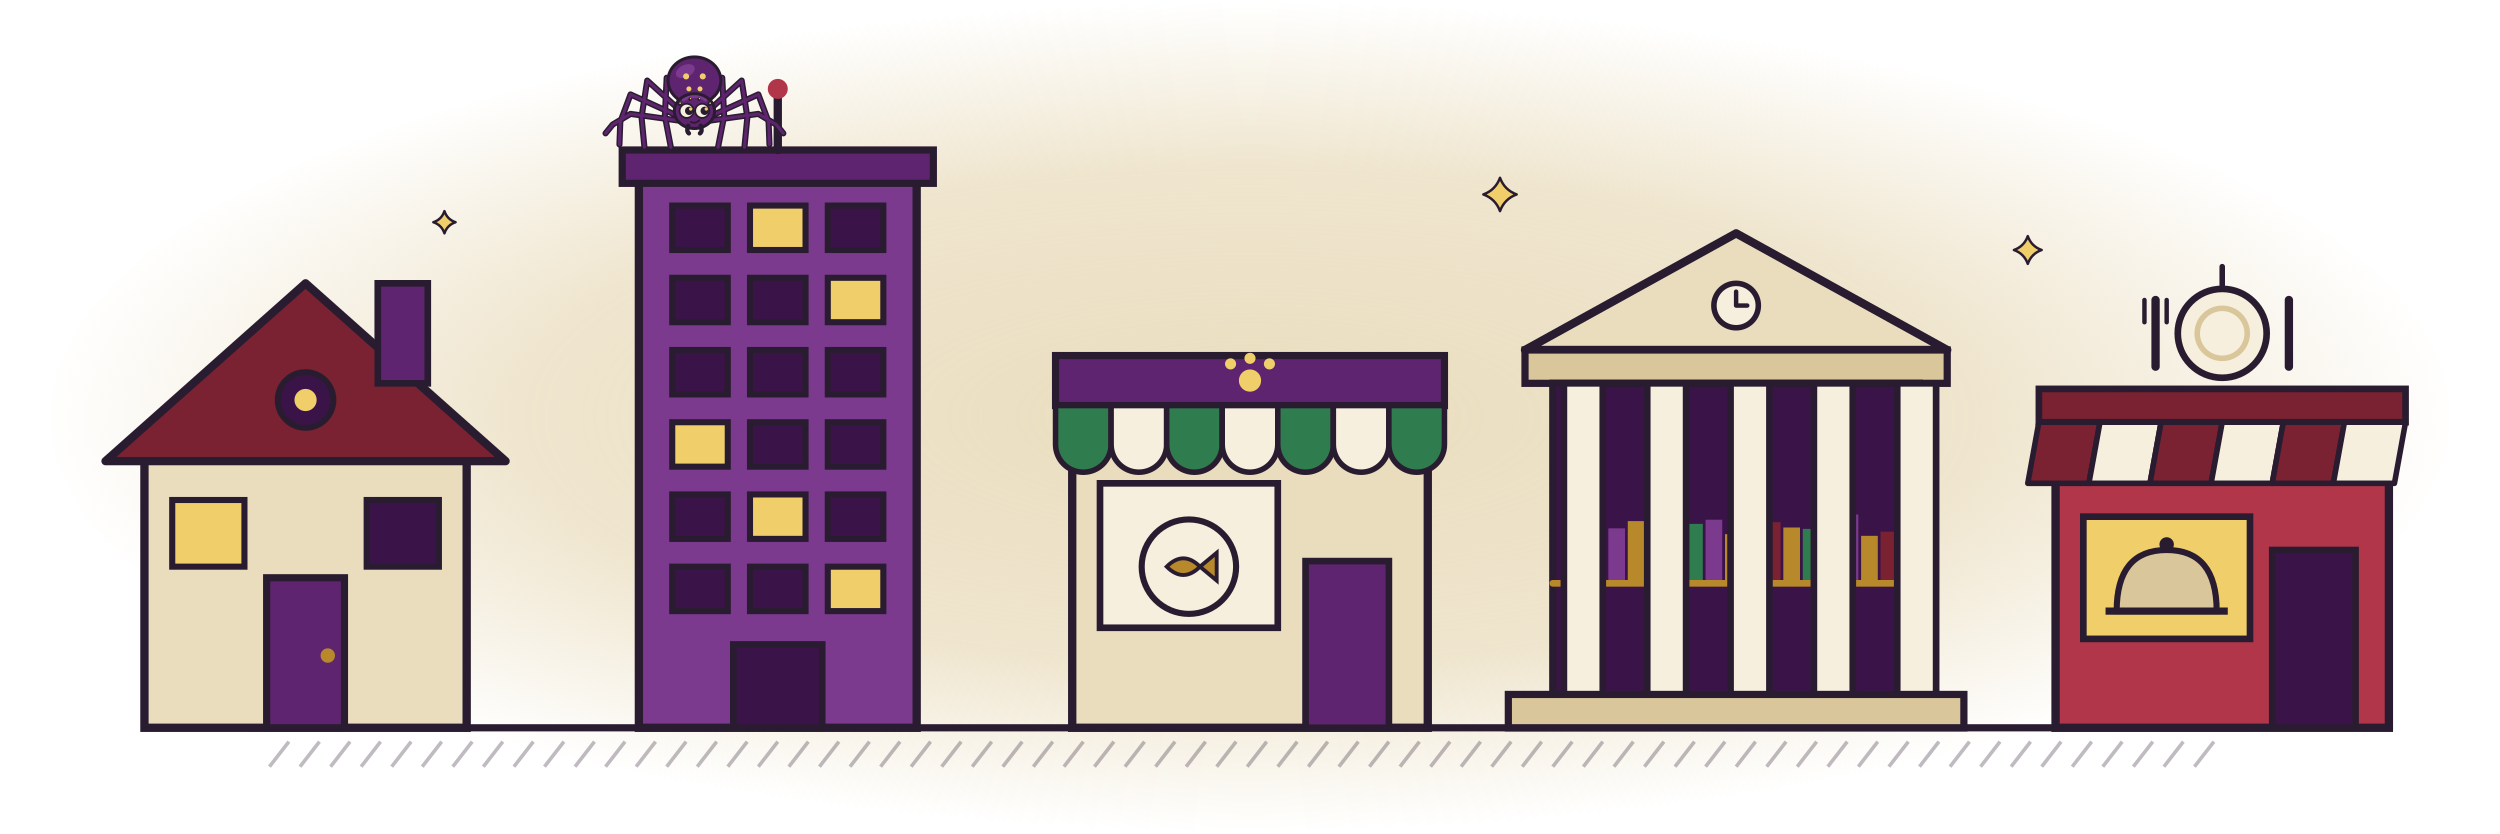
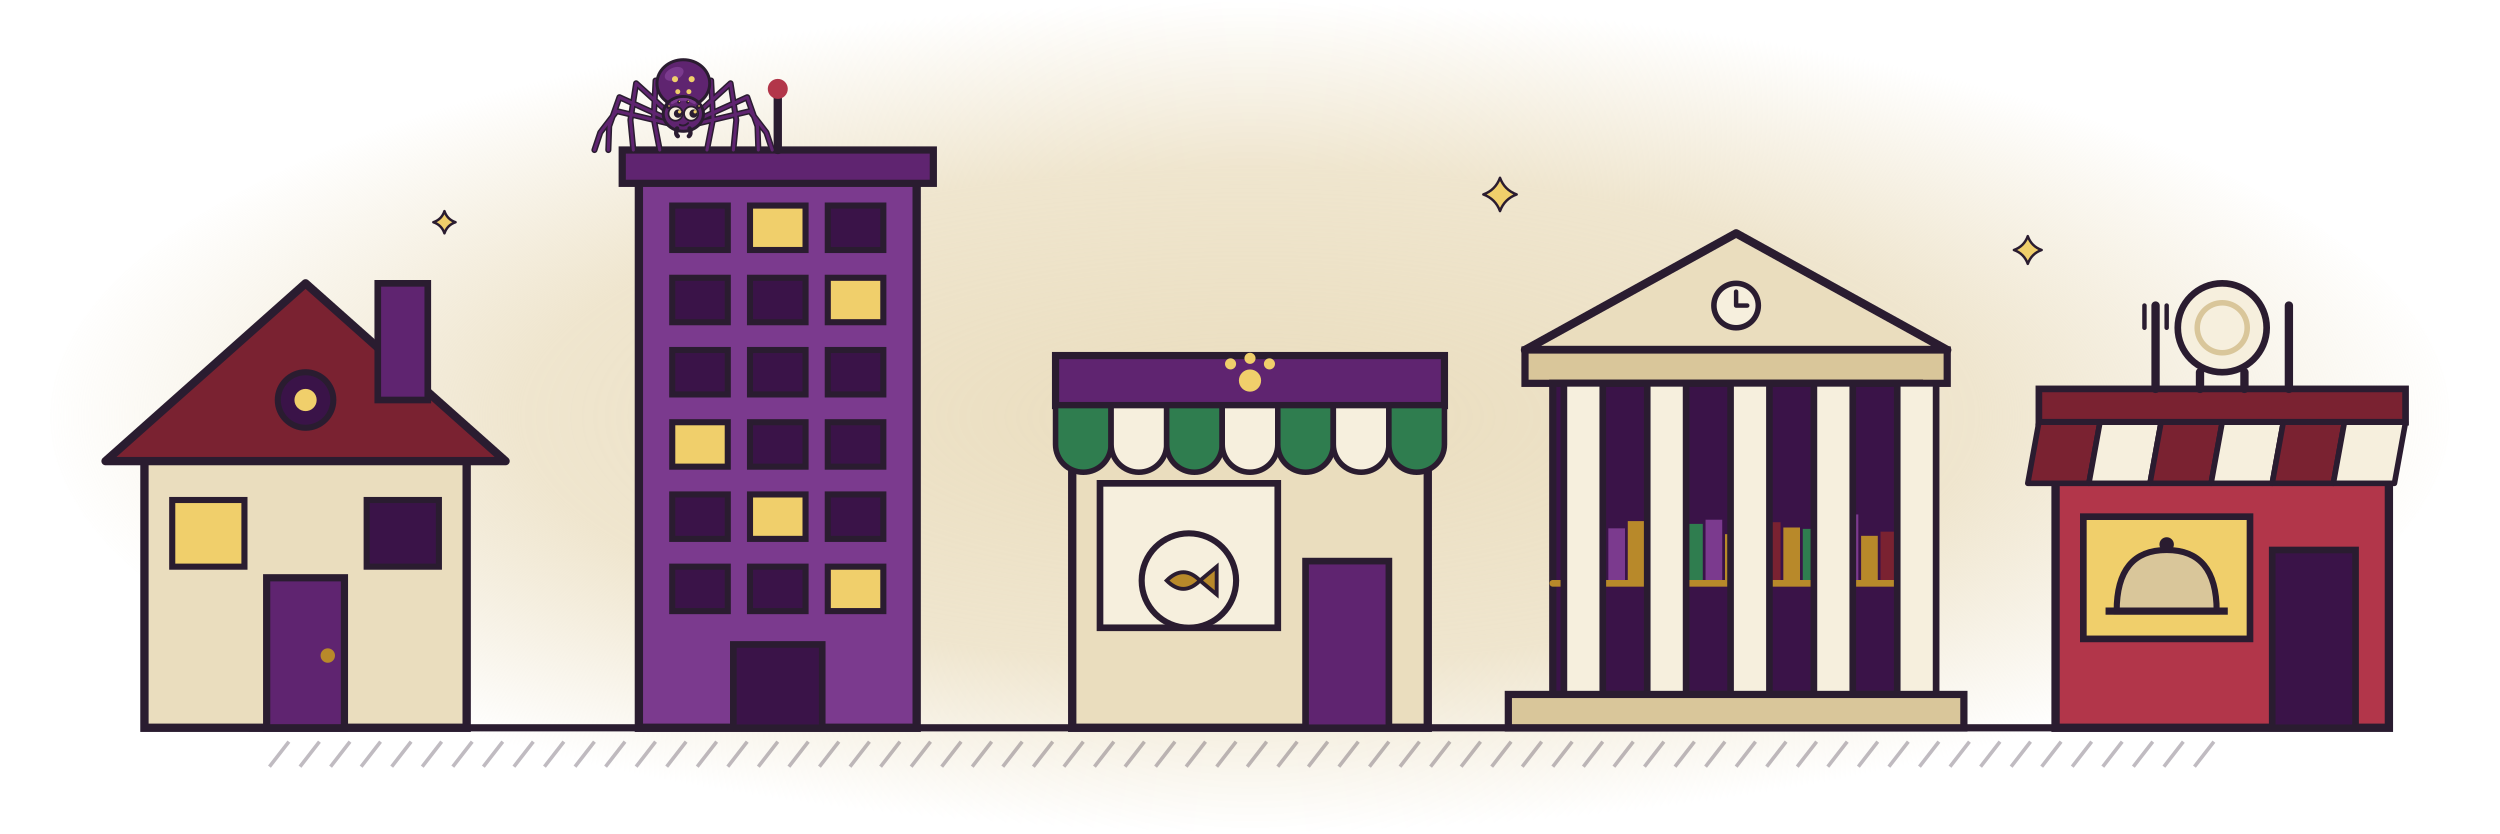
<svg xmlns="http://www.w3.org/2000/svg" viewBox="0 0 900 300" role="img" aria-label="Five tiny locations: a house, an office, a pet store, a library and a restaurant">
  <defs>
    <radialGradient id="chs-glow" cx="50%" cy="50%" r="50%">
      <stop offset="0" stop-color="#eaddbe" />
      <stop offset=".6" stop-color="#eaddbe" stop-opacity=".75" />
      <stop offset="1" stop-color="#eaddbe" stop-opacity="0" />
    </radialGradient>
  </defs>
  <ellipse cx="450" cy="150" rx="432" ry="150" fill="url(#chs-glow)" />
  <path d="M90 262H810" stroke="#2a1c30" stroke-width="2.6" stroke-linecap="round" />
  <path d="M104 267l-7 9M115 267l-7 9M126 267l-7 9M137 267l-7 9M148 267l-7 9M159 267l-7 9M170 267l-7 9M181 267l-7 9M192 267l-7 9M203 267l-7 9M214 267l-7 9M225 267l-7 9M236 267l-7 9M247 267l-7 9M258 267l-7 9M269 267l-7 9M280 267l-7 9M291 267l-7 9M302 267l-7 9M313 267l-7 9M324 267l-7 9M335 267l-7 9M346 267l-7 9M357 267l-7 9M368 267l-7 9M379 267l-7 9M390 267l-7 9M401 267l-7 9M412 267l-7 9M423 267l-7 9M434 267l-7 9M445 267l-7 9M456 267l-7 9M467 267l-7 9M478 267l-7 9M489 267l-7 9M500 267l-7 9M511 267l-7 9M522 267l-7 9M533 267l-7 9M544 267l-7 9M555 267l-7 9M566 267l-7 9M577 267l-7 9M588 267l-7 9M599 267l-7 9M610 267l-7 9M621 267l-7 9M632 267l-7 9M643 267l-7 9M654 267l-7 9M665 267l-7 9M676 267l-7 9M687 267l-7 9M698 267l-7 9M709 267l-7 9M720 267l-7 9M731 267l-7 9M742 267l-7 9M753 267l-7 9M764 267l-7 9M775 267l-7 9M786 267l-7 9M797 267l-7 9" stroke="#2a1c30" stroke-width="1.3" opacity=".3" />
  <rect x="52" y="162" width="116" height="100" fill="#eaddbe" stroke="#2a1c30" stroke-width="3" />
  <path d="M38 166L110 102L182 166Z" fill="#7a2231" stroke="#2a1c30" stroke-width="3" stroke-linejoin="round" />
-   <rect x="136" y="102" width="18" height="36" fill="#5f2470" stroke="#2a1c30" stroke-width="2.4" />
+   <rect x="136" y="102" width="18" height="42" fill="#5f2470" stroke="#2a1c30" stroke-width="2.4" />
  <rect x="96" y="208" width="28" height="54" fill="#5f2470" stroke="#2a1c30" stroke-width="2.6" />
  <circle cx="118" cy="236" r="2.6" fill="#b8892a" />
  <rect x="62" y="180" width="26" height="24" fill="#f0cf6b" stroke="#2a1c30" stroke-width="2.2" />
  <rect x="132" y="180" width="26" height="24" fill="#3a1348" stroke="#2a1c30" stroke-width="2.2" />
  <circle cx="110" cy="144" r="10" fill="#3a1348" stroke="#2a1c30" stroke-width="2.2" />
  <circle cx="110" cy="144" r="4" fill="#f0cf6b" />
  <rect x="230" y="62" width="100" height="200" fill="#7b3a8e" stroke="#2a1c30" stroke-width="3" />
  <rect x="224" y="54" width="112" height="12" fill="#5f2470" stroke="#2a1c30" stroke-width="2.6" />
  <rect x="242" y="74" width="20" height="16" fill="#3a1348" stroke="#2a1c30" stroke-width="2.2" />
  <rect x="270" y="74" width="20" height="16" fill="#f0cf6b" stroke="#2a1c30" stroke-width="2.2" />
  <rect x="298" y="74" width="20" height="16" fill="#3a1348" stroke="#2a1c30" stroke-width="2.2" />
  <rect x="242" y="100" width="20" height="16" fill="#3a1348" stroke="#2a1c30" stroke-width="2.2" />
  <rect x="270" y="100" width="20" height="16" fill="#3a1348" stroke="#2a1c30" stroke-width="2.2" />
  <rect x="298" y="100" width="20" height="16" fill="#f0cf6b" stroke="#2a1c30" stroke-width="2.2" />
  <rect x="242" y="126" width="20" height="16" fill="#3a1348" stroke="#2a1c30" stroke-width="2.2" />
  <rect x="270" y="126" width="20" height="16" fill="#3a1348" stroke="#2a1c30" stroke-width="2.2" />
  <rect x="298" y="126" width="20" height="16" fill="#3a1348" stroke="#2a1c30" stroke-width="2.2" />
  <rect x="242" y="152" width="20" height="16" fill="#f0cf6b" stroke="#2a1c30" stroke-width="2.2" />
  <rect x="270" y="152" width="20" height="16" fill="#3a1348" stroke="#2a1c30" stroke-width="2.2" />
  <rect x="298" y="152" width="20" height="16" fill="#3a1348" stroke="#2a1c30" stroke-width="2.2" />
  <rect x="242" y="178" width="20" height="16" fill="#3a1348" stroke="#2a1c30" stroke-width="2.2" />
  <rect x="270" y="178" width="20" height="16" fill="#f0cf6b" stroke="#2a1c30" stroke-width="2.2" />
  <rect x="298" y="178" width="20" height="16" fill="#3a1348" stroke="#2a1c30" stroke-width="2.2" />
  <rect x="242" y="204" width="20" height="16" fill="#3a1348" stroke="#2a1c30" stroke-width="2.2" />
  <rect x="270" y="204" width="20" height="16" fill="#3a1348" stroke="#2a1c30" stroke-width="2.2" />
  <rect x="298" y="204" width="20" height="16" fill="#f0cf6b" stroke="#2a1c30" stroke-width="2.2" />
  <rect x="264" y="232" width="32" height="30" fill="#3a1348" stroke="#2a1c30" stroke-width="2.4" />
  <path d="M280 54v-20" stroke="#2a1c30" stroke-width="3" fill="none" stroke-linecap="round" stroke-linejoin="round" />
  <circle cx="280" cy="32" r="3.6" fill="#b2364a" />
  <rect x="386" y="142" width="128" height="120" fill="#eaddbe" stroke="#2a1c30" stroke-width="3" />
  <rect x="380" y="128" width="140" height="18" fill="#5f2470" stroke="#2a1c30" stroke-width="2.6" />
  <path d="M380 146h20v14a10 10 0 0 1 -20 0z" fill="#2f7d4f" stroke="#2a1c30" stroke-width="2" />
  <path d="M400 146h20v14a10 10 0 0 1 -20 0z" fill="#f6efdd" stroke="#2a1c30" stroke-width="2" />
  <path d="M420 146h20v14a10 10 0 0 1 -20 0z" fill="#2f7d4f" stroke="#2a1c30" stroke-width="2" />
  <path d="M440 146h20v14a10 10 0 0 1 -20 0z" fill="#f6efdd" stroke="#2a1c30" stroke-width="2" />
  <path d="M460 146h20v14a10 10 0 0 1 -20 0z" fill="#2f7d4f" stroke="#2a1c30" stroke-width="2" />
  <path d="M480 146h20v14a10 10 0 0 1 -20 0z" fill="#f6efdd" stroke="#2a1c30" stroke-width="2" />
  <path d="M500 146h20v14a10 10 0 0 1 -20 0z" fill="#2f7d4f" stroke="#2a1c30" stroke-width="2" />
  <rect x="396" y="174" width="64" height="52" fill="#f6efdd" stroke="#2a1c30" stroke-width="2.4" />
-   <circle cx="428" cy="204" r="17" fill="#f6efdd" fill-opacity=".8" stroke="#2a1c30" stroke-width="2.2" />
-   <path d="M420 204q6 -6 12 0q-6 6 -12 0zM432 204l6 -5v10z" fill="#b8892a" stroke="#2a1c30" stroke-width="1.4" />
+   <circle cx="428" cy="209" r="17" fill="#f6efdd" fill-opacity=".8" stroke="#2a1c30" stroke-width="2.2" />
+   <path d="M420 209q6 -6 12 0q-6 6 -12 0zM432 209l6 -5v10z" fill="#b8892a" stroke="#2a1c30" stroke-width="1.4" />
  <rect x="470" y="202" width="30" height="60" fill="#5f2470" stroke="#2a1c30" stroke-width="2.4" />
  <path d="M440 152q0 -10 8 -10q8 0 8 10" fill="none" stroke="#2a1c30" stroke-width="0" />
  <circle cx="450" cy="137" r="4" fill="#f0cf6b" />
  <circle cx="443" cy="131" r="2" fill="#f0cf6b" />
  <circle cx="450" cy="129" r="2" fill="#f0cf6b" />
  <circle cx="457" cy="131" r="2" fill="#f0cf6b" />
  <path d="M549 126L625 84L701 126Z" fill="#eaddbe" stroke="#2a1c30" stroke-width="3" stroke-linejoin="round" />
  <rect x="549" y="126" width="152" height="12" fill="#d9c69a" stroke="#2a1c30" stroke-width="2.6" />
  <rect x="559" y="138" width="132" height="112" fill="#3a1348" stroke="#2a1c30" stroke-width="2.6" />
  <rect x="565" y="191.6" width="6" height="18.4" fill="#2f7d4f" />
  <rect x="572" y="185.3" width="6" height="24.7" fill="#7b3a8e" />
  <rect x="579" y="190.2" width="6" height="19.8" fill="#7b3a8e" />
  <rect x="586" y="187.6" width="6" height="22.4" fill="#b8892a" />
  <rect x="593" y="193.7" width="6" height="16.3" fill="#7b3a8e" />
  <rect x="600" y="192.4" width="6" height="17.6" fill="#7b3a8e" />
  <rect x="607" y="188.6" width="6" height="21.4" fill="#2f7d4f" />
  <rect x="614" y="187.1" width="6" height="22.9" fill="#7b3a8e" />
  <rect x="621" y="192.3" width="6" height="17.7" fill="#b8892a" />
  <rect x="628" y="191.2" width="6" height="18.8" fill="#b8892a" />
  <rect x="635" y="188" width="6" height="22" fill="#7a2231" />
  <rect x="642" y="189.9" width="6" height="20.1" fill="#b8892a" />
  <rect x="649" y="190.4" width="6" height="19.6" fill="#2f7d4f" />
  <rect x="656" y="186.2" width="6" height="23.8" fill="#7b3a8e" />
  <rect x="663" y="185.2" width="6" height="24.8" fill="#7b3a8e" />
  <rect x="670" y="192.9" width="6" height="17.1" fill="#b8892a" />
  <rect x="677" y="191.4" width="6" height="18.6" fill="#7a2231" />
  <rect x="684" y="192.2" width="6" height="17.8" fill="#b8892a" />
  <path d="M559 210h132" stroke="#b8892a" stroke-width="2.4" fill="none" stroke-linecap="round" stroke-linejoin="round" />
  <rect x="563" y="138" width="14" height="112" fill="#f6efdd" stroke="#2a1c30" stroke-width="2.4" />
  <rect x="593" y="138" width="14" height="112" fill="#f6efdd" stroke="#2a1c30" stroke-width="2.4" />
  <rect x="623" y="138" width="14" height="112" fill="#f6efdd" stroke="#2a1c30" stroke-width="2.4" />
  <rect x="653" y="138" width="14" height="112" fill="#f6efdd" stroke="#2a1c30" stroke-width="2.4" />
  <rect x="683" y="138" width="14" height="112" fill="#f6efdd" stroke="#2a1c30" stroke-width="2.4" />
  <rect x="543" y="250" width="164" height="12" fill="#d9c69a" stroke="#2a1c30" stroke-width="2.6" />
  <circle cx="625" cy="110" r="8" fill="#f6efdd" stroke="#2a1c30" stroke-width="2" />
  <path d="M625 110v-5M625 110h4" stroke="#2a1c30" stroke-width="1.6" fill="none" stroke-linecap="round" stroke-linejoin="round" />
  <rect x="740" y="144" width="120" height="118" fill="#b2364a" stroke="#2a1c30" stroke-width="3" />
  <rect x="734" y="140" width="132" height="12" fill="#7a2231" stroke="#2a1c30" stroke-width="2.4" />
  <path d="M734 152h22l-4 22h-22z" fill="#7a2231" stroke="#2a1c30" stroke-width="2" stroke-linejoin="round" />
  <path d="M756 152h22l-4 22h-22z" fill="#f6efdd" stroke="#2a1c30" stroke-width="2" stroke-linejoin="round" />
  <path d="M778 152h22l-4 22h-22z" fill="#7a2231" stroke="#2a1c30" stroke-width="2" stroke-linejoin="round" />
  <path d="M800 152h22l-4 22h-22z" fill="#f6efdd" stroke="#2a1c30" stroke-width="2" stroke-linejoin="round" />
  <path d="M822 152h22l-4 22h-22z" fill="#7a2231" stroke="#2a1c30" stroke-width="2" stroke-linejoin="round" />
  <path d="M844 152h22l-4 22h-22z" fill="#f6efdd" stroke="#2a1c30" stroke-width="2" stroke-linejoin="round" />
  <rect x="750" y="186" width="60" height="44" fill="#f0cf6b" stroke="#2a1c30" stroke-width="2.4" />
  <path d="M762 220q0 -22 18 -22t18 22z" fill="#d9c69a" stroke="#2a1c30" stroke-width="2.2" />
  <circle cx="780" cy="196" r="2.6" fill="#2a1c30" />
  <path d="M758 220h44" stroke="#2a1c30" stroke-width="2.6" />
  <rect x="818" y="198" width="30" height="64" fill="#3a1348" stroke="#2a1c30" stroke-width="2.4" />
-   <circle cx="800" cy="120" r="16" fill="#f6efdd" stroke="#2a1c30" stroke-width="2.4" />
-   <circle cx="800" cy="120" r="9" fill="none" stroke="#d9c69a" stroke-width="2" />
-   <path d="M776 108v24M824 108v24" stroke="#2a1c30" stroke-width="3" fill="none" stroke-linecap="round" stroke-linejoin="round" />
-   <path d="M772 108v8M780 108v8" stroke="#2a1c30" stroke-width="1.6" fill="none" stroke-linecap="round" stroke-linejoin="round" />
-   <path d="M800 104v-8" stroke="#2a1c30" stroke-width="2" fill="none" stroke-linecap="round" stroke-linejoin="round" />
-   <g transform="translate(250 40) scale(0.5 0.5)">
-     <path d="M9 -6L20 -24L21.4 3.5L17 26M12 -2L34 -22L38.1 4.4L36 26M13 3L46 -12L53.4 7.8L54 24M10 7L46 2L58.9 9.7L64 16M-9 -6L-20 -24L-21.3 3.5L-17 26M-12 -2L-34 -22L-38.1 4.4L-36 26M-13 3L-46 -12L-53.4 7.8L-54 24M-10 7L-46 2L-58.9 9.7L-64 16" stroke="#2a1c30" stroke-width="4.4" fill="none" stroke-linecap="round" stroke-linejoin="round" />
-     <path d="M9 -6L20 -24L21.4 3.5L17 26M12 -2L34 -22L38.1 4.4L36 26M13 3L46 -12L53.4 7.8L54 24M10 7L46 2L58.9 9.7L64 16M-9 -6L-20 -24L-21.3 3.5L-17 26M-12 -2L-34 -22L-38.1 4.4L-36 26M-13 3L-46 -12L-53.4 7.8L-54 24M-10 7L-46 2L-58.9 9.7L-64 16" stroke="#5f2470" stroke-width="2.2" fill="none" stroke-linecap="round" stroke-linejoin="round" />
+   <path d="M792 140v-6M808 140v-6" stroke="#2a1c30" stroke-width="3" fill="none" stroke-linecap="round" stroke-linejoin="round" />
+   <circle cx="800" cy="118" r="16" fill="#f6efdd" stroke="#2a1c30" stroke-width="2.4" />
+   <circle cx="800" cy="118" r="9" fill="none" stroke="#d9c69a" stroke-width="2" />
+   <path d="M776 110V140M824 110V140" stroke="#2a1c30" stroke-width="3" fill="none" stroke-linecap="round" stroke-linejoin="round" />
+   <path d="M772 110v8M780 110v8" stroke="#2a1c30" stroke-width="1.6" fill="none" stroke-linecap="round" stroke-linejoin="round" />
+   <g transform="translate(246 41) scale(0.5 0.5)">
+     <path d="M9 -6L20 -24L21.4 3.5L17 26M12 -2L34 -22L38.1 4.4L36 26M13 3L46 -12L53.4 8.9L54 26M10 7L48 -2L59.8 13.4L64 26M-9 -6L-20 -24L-21.3 3.5L-17 26M-12 -2L-34 -22L-38.1 4.4L-36 26M-13 3L-46 -12L-53.4 8.9L-54 26M-10 7L-48 -2L-59.8 13.4L-64 26" stroke="#2a1c30" stroke-width="4.4" fill="none" stroke-linecap="round" stroke-linejoin="round" />
+     <path d="M9 -6L20 -24L21.4 3.5L17 26M12 -2L34 -22L38.1 4.4L36 26M13 3L46 -12L53.4 8.9L54 26M10 7L48 -2L59.8 13.4L64 26M-9 -6L-20 -24L-21.3 3.5L-17 26M-12 -2L-34 -22L-38.1 4.4L-36 26M-13 3L-46 -12L-53.4 8.9L-54 26M-10 7L-48 -2L-59.8 13.4L-64 26" stroke="#5f2470" stroke-width="2.2" fill="none" stroke-linecap="round" stroke-linejoin="round" />
    <ellipse cx="0" cy="-22" rx="19" ry="17" fill="#5f2470" stroke="#2a1c30" stroke-width="2.2" />
    <ellipse cx="-6.6" cy="-28.8" rx="7.2" ry="4.4" fill="#7b3a8e" transform="rotate(-25 -6.6 -28.8)" />
    <g fill="#f0cf6b">
      <circle cx="-6" cy="-25" r="2.2" />
      <circle cx="6" cy="-25" r="2.2" />
      <circle cx="-4" cy="-16" r="1.8" />
      <circle cx="4" cy="-16" r="1.8" />
    </g>
    <ellipse cx="0" cy="0" rx="14.5" ry="12.5" fill="#5f2470" stroke="#2a1c30" stroke-width="2.2" />
    <path d="M-8 -8q8 -5 16 0" stroke="#7b3a8e" stroke-width="2" fill="none" stroke-linecap="round" />
    <path d="M-4.5 10.5q-1.5 4 0.5 5.5M4.5 10.5q1.5 4 -0.5 5.5" stroke="#2a1c30" stroke-width="3.2" fill="none" stroke-linecap="round" />
    <circle cx="-10.8" cy="-5.2" r="1.6" fill="#2a1c30" />
    <circle cx="-10.3" cy="-5.7" r="0.6" fill="#f0cf6b" />
    <circle cx="10.8" cy="-5.2" r="1.6" fill="#2a1c30" />
    <circle cx="11.3" cy="-5.7" r="0.6" fill="#f0cf6b" />
    <circle cx="-3.2" cy="-8.6" r="1.2" fill="#2a1c30" />
    <circle cx="-2.8" cy="-9" r="0.5" fill="#f0cf6b" />
    <circle cx="3.2" cy="-8.6" r="1.2" fill="#2a1c30" />
    <circle cx="3.6" cy="-9" r="0.5" fill="#f0cf6b" />
    <circle cx="-5.6" cy="-0.2" r="5.1" fill="#f6efdd" stroke="#2a1c30" stroke-width="1.3" />
    <circle cx="-3.8" cy="-0.2" r="3" fill="#2a1c30" />
    <circle cx="-2.7" cy="-1.5" r="1.2" fill="#f0cf6b" />
    <circle cx="5.6" cy="-0.2" r="5.1" fill="#f6efdd" stroke="#2a1c30" stroke-width="1.3" />
    <circle cx="7.4" cy="-0.2" r="3" fill="#2a1c30" />
    <circle cx="8.5" cy="-1.5" r="1.2" fill="#f0cf6b" />
    <path d="M-2.5 7.8q3 1.6 6-1.2" stroke="#2a1c30" stroke-width="1.4" fill="none" stroke-linecap="round" />
  </g>
  <path d="M540 64Q541.6 68.4 546 70Q541.6 71.6 540 76Q538.4 71.6 534 70Q538.4 68.4 540 64z" fill="#f0cf6b" stroke="#2a1c30" stroke-width="0.9" stroke-linejoin="round" />
  <path d="M160 76Q161 79 164 80Q161 81 160 84Q159 81 156 80Q159 79 160 76z" fill="#f0cf6b" stroke="#2a1c30" stroke-width="0.9" stroke-linejoin="round" />
  <path d="M730 85Q731.3 88.7 735 90Q731.3 91.3 730 95Q728.7 91.3 725 90Q728.7 88.7 730 85z" fill="#f0cf6b" stroke="#2a1c30" stroke-width="0.9" stroke-linejoin="round" />
</svg>
